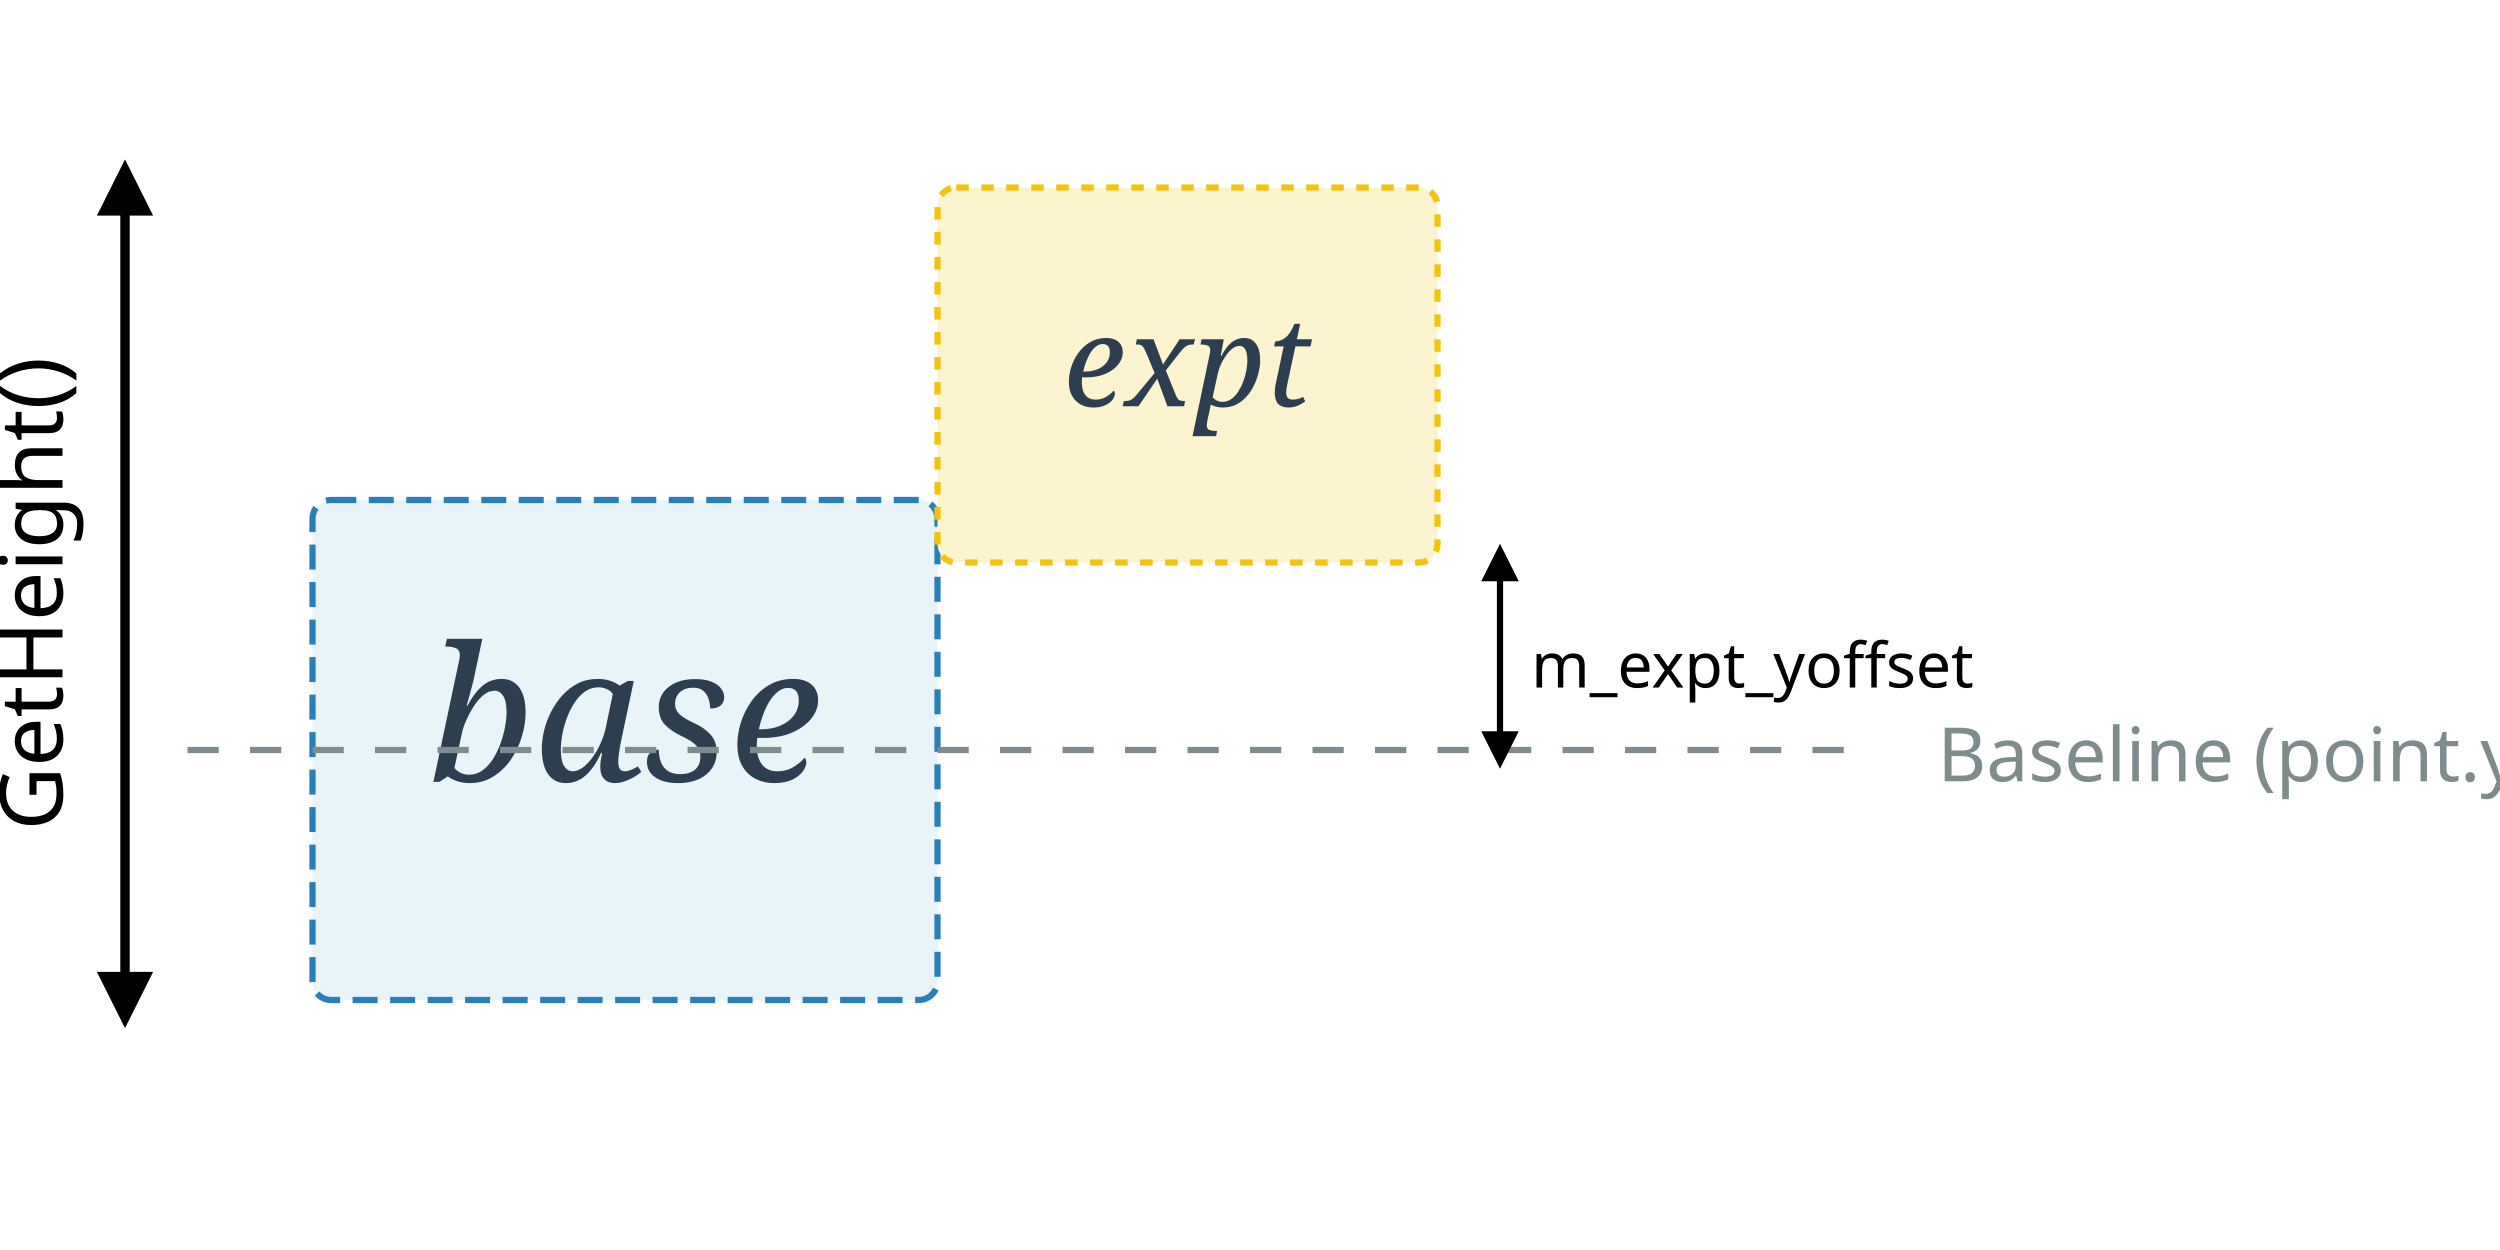
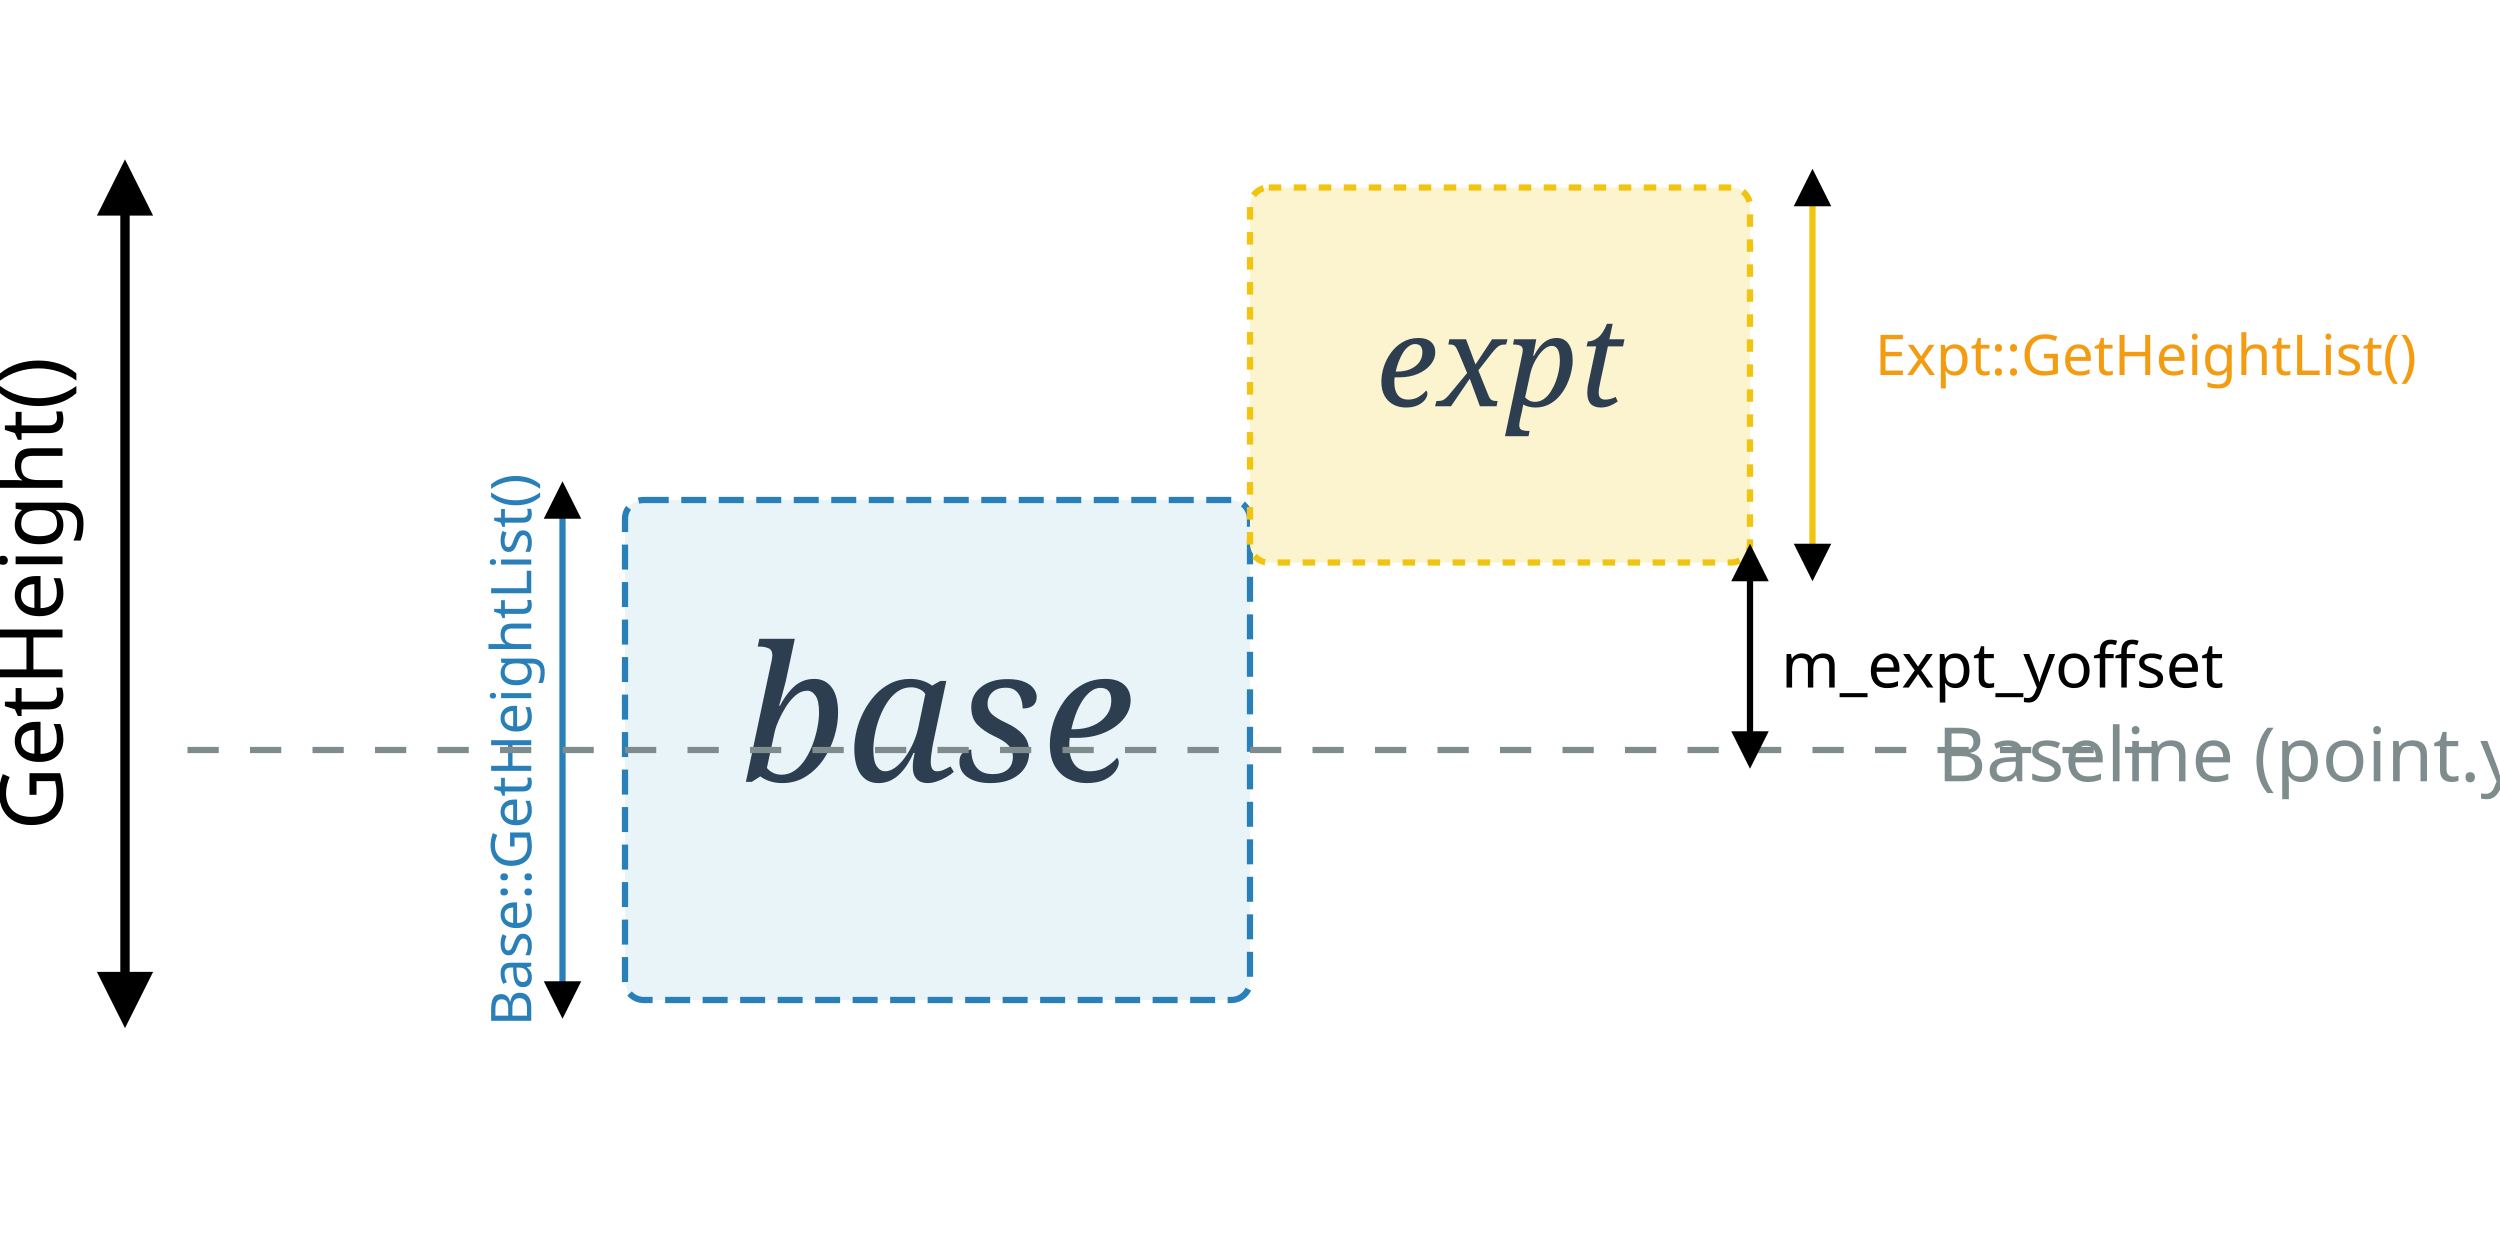
<svg xmlns="http://www.w3.org/2000/svg" width="400" height="200" viewBox="0 0 400 200">
  <defs>
    <marker id="arrow" viewBox="0 0 10 10" refX="5" refY="5" markerWidth="6" markerHeight="6" orient="auto-start-reverse">
      <path d="M 0 0 L 10 5 L 0 10 z" />
    </marker>
  </defs>
  <rect width="100%" height="100%" fill="white" />
-   <rect x="50" y="80" width="100" height="80" rx="3" fill="#e8f4f8" stroke="#2980b9" stroke-width="1" stroke-dasharray="4,2" />
-   <text x="100" y="125" font-family="serif" font-style="italic" font-size="30" text-anchor="middle" fill="#2c3e50">base</text>
-   <rect x="150" y="30" width="80" height="60" rx="3" fill="#fcf3cf" stroke="#f1c40f" stroke-width="1" stroke-dasharray="2,2" />
-   <text x="190" y="65" font-family="serif" font-style="italic" font-size="20" text-anchor="middle" fill="#2c3e50">expt</text>
+   <rect x="100" y="80" width="100" height="80" rx="3" fill="#e8f4f8" stroke="#2980b9" stroke-width="1" stroke-dasharray="4,2" />
+   <text x="150" y="125" font-family="serif" font-style="italic" font-size="30" text-anchor="middle" fill="#2c3e50">base</text>
+   <rect x="200" y="30" width="80" height="60" rx="3" fill="#fcf3cf" stroke="#f1c40f" stroke-width="1" stroke-dasharray="2,2" />
+   <text x="240" y="65" font-family="serif" font-style="italic" font-size="20" text-anchor="middle" fill="#2c3e50">expt</text>
  <line x1="20" y1="30" x2="20" y2="160" stroke="black" stroke-width="1.5" marker-start="url(#arrow)" marker-end="url(#arrow)" />
  <text x="10" y="95" font-family="sans-serif" font-size="14" text-anchor="middle" transform="rotate(-90 10,95)">GetHeight()</text>
-   <line x1="30" y1="120" x2="300" y2="120" stroke="#7f8c8d" stroke-dasharray="5,5" />
+   <line x1="90" y1="80" x2="90" y2="160" stroke="#2980b9" stroke-width="1" marker-start="url(#arrow)" marker-end="url(#arrow)" />
+   <text x="85" y="120" font-family="sans-serif" font-size="9" text-anchor="middle" transform="rotate(-90 85,120)" fill="#2980b9">Base::GetHeightList()</text>
+   <line x1="290" y1="30" x2="290" y2="90" stroke="#f1c40f" stroke-width="1" marker-start="url(#arrow)" marker-end="url(#arrow)" />
+   <text x="300" y="60" font-family="sans-serif" font-size="9" fill="#f39c12">Expt::GetHeightList()</text>
+   <line x1="30" y1="120" x2="350" y2="120" stroke="#7f8c8d" stroke-dasharray="5,5" />
  <text x="310" y="125" font-family="sans-serif" font-size="12" fill="#7f8c8d">Baseline (point.y)</text>
-   <line x1="240" y1="90" x2="240" y2="120" stroke="black" stroke-width="1" marker-start="url(#arrow)" marker-end="url(#arrow)" />
-   <text x="245" y="110" font-family="sans-serif" font-size="10">m_expt_yoffset</text>
+   <line x1="280" y1="90" x2="280" y2="120" stroke="black" stroke-width="1" marker-start="url(#arrow)" marker-end="url(#arrow)" />
+   <text x="285" y="110" font-family="sans-serif" font-size="10">m_expt_yoffset</text>
</svg>
